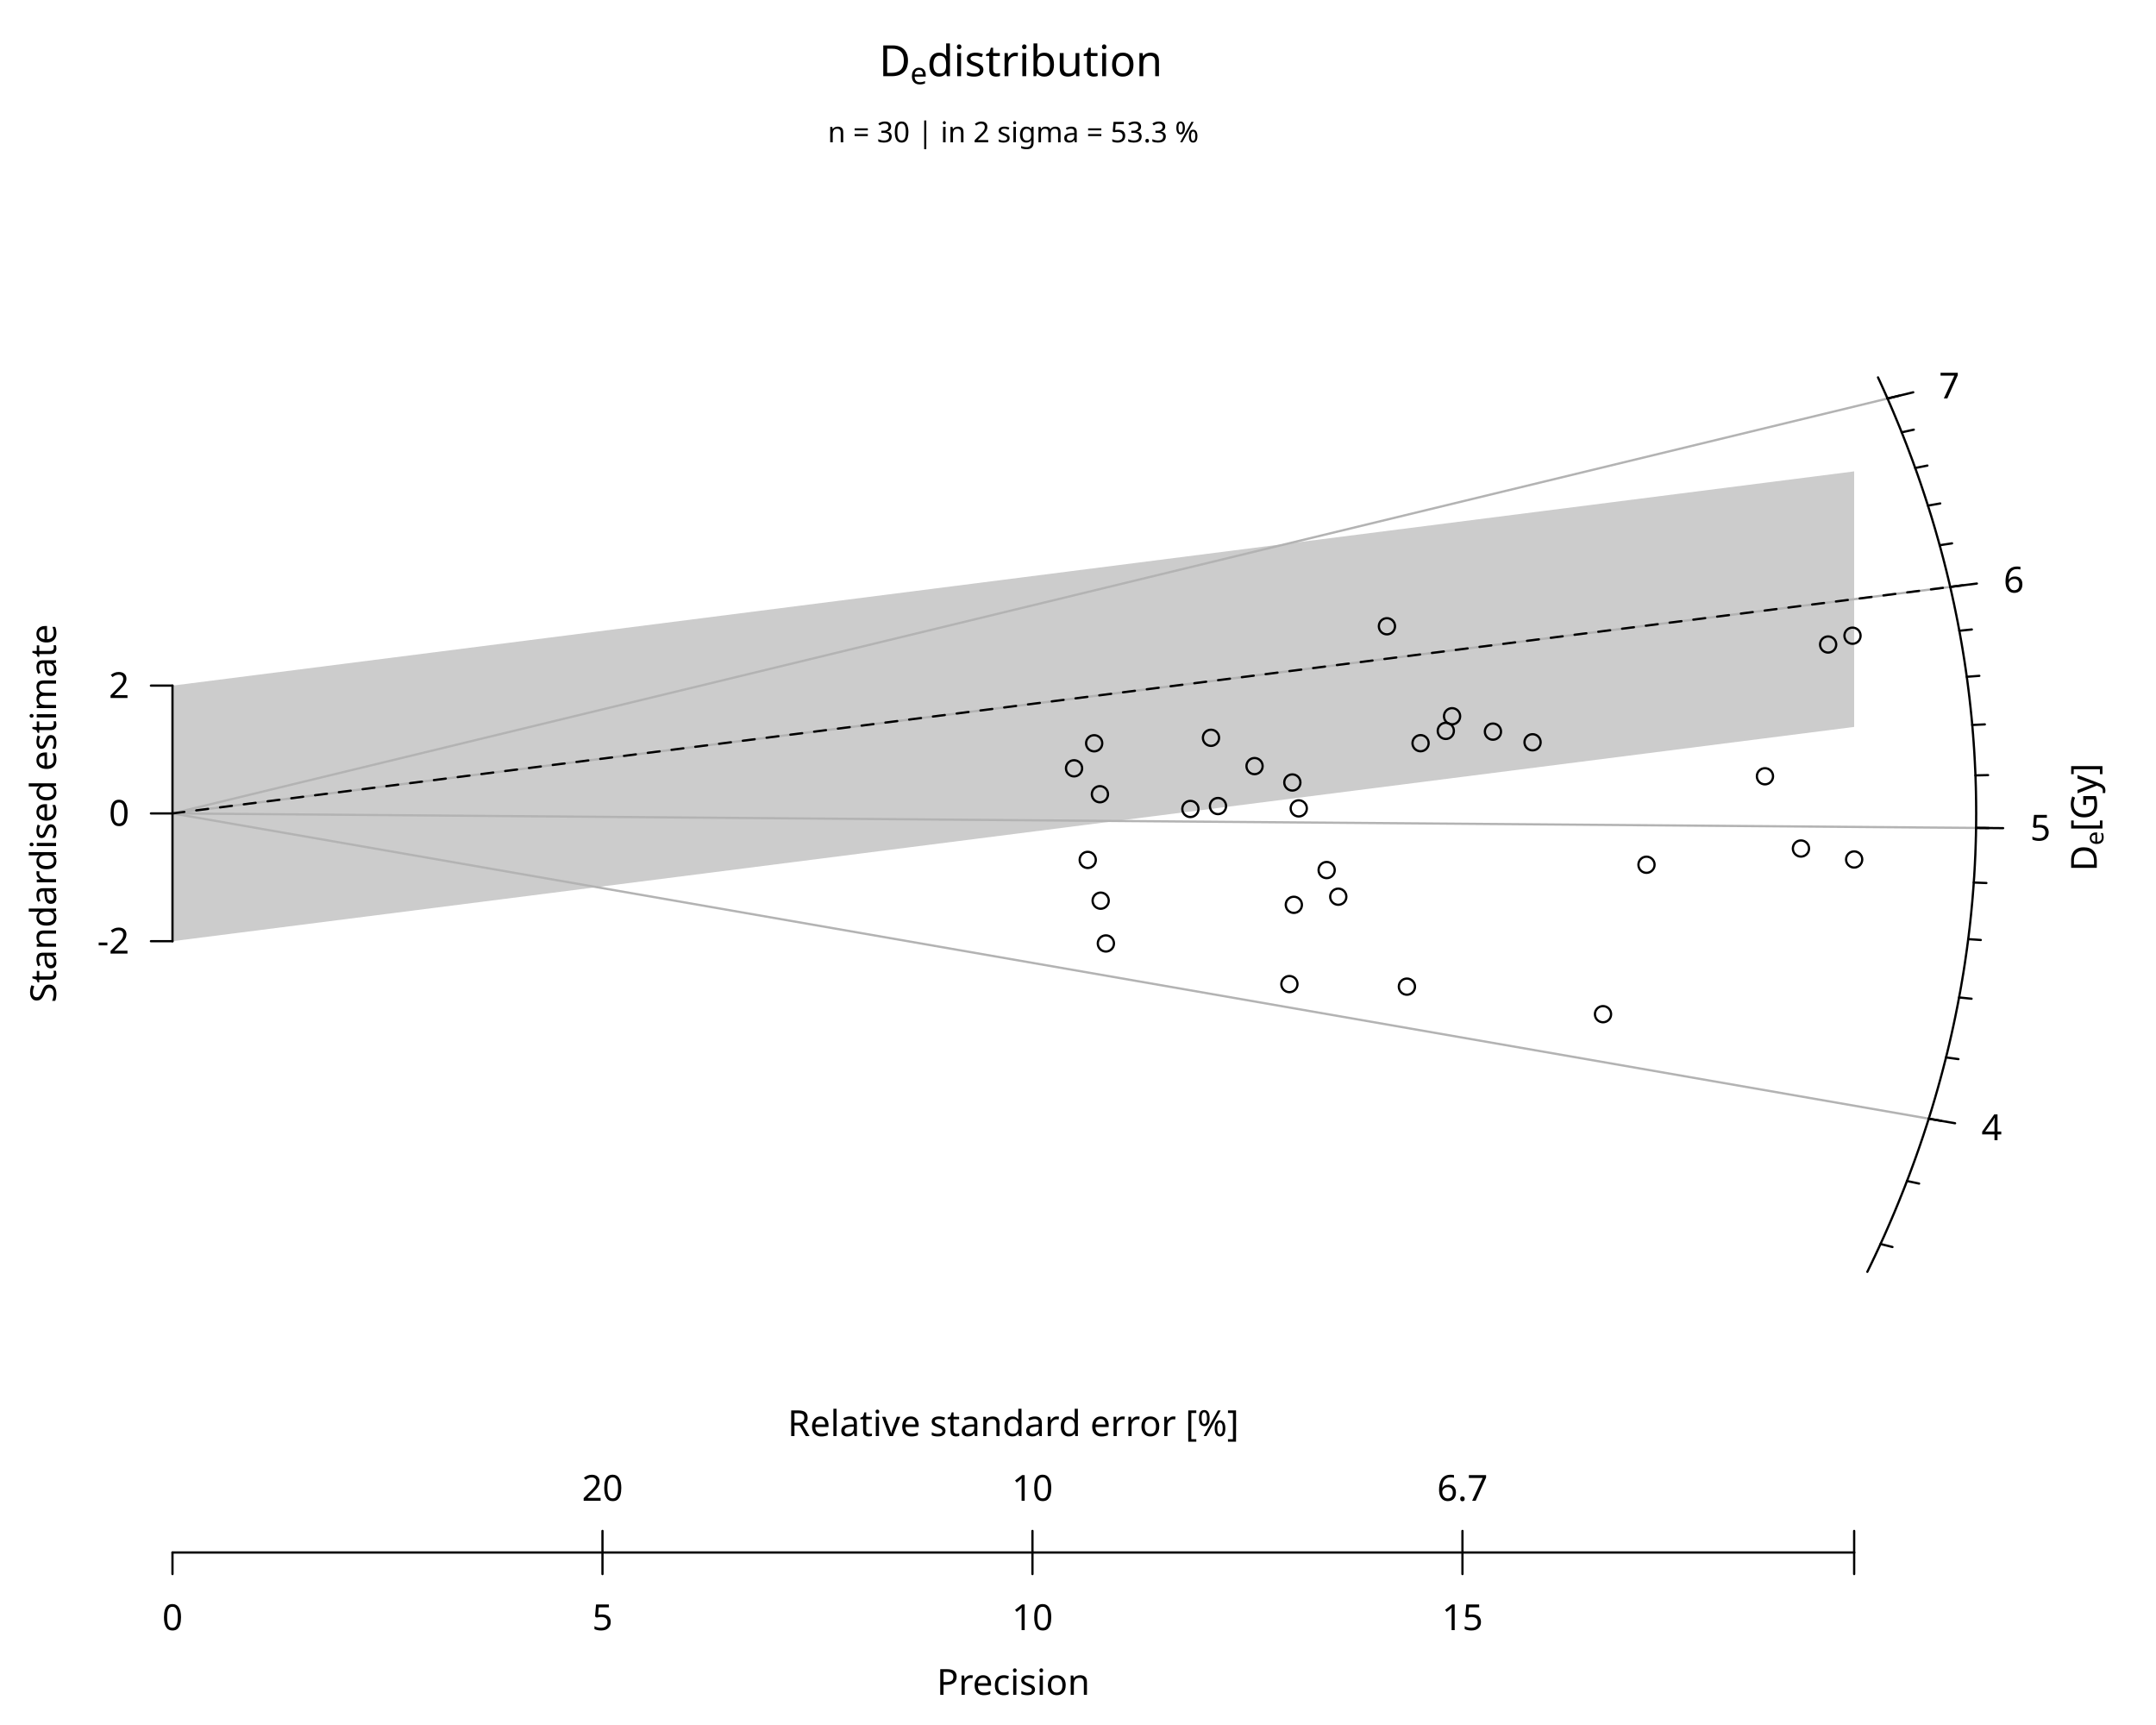
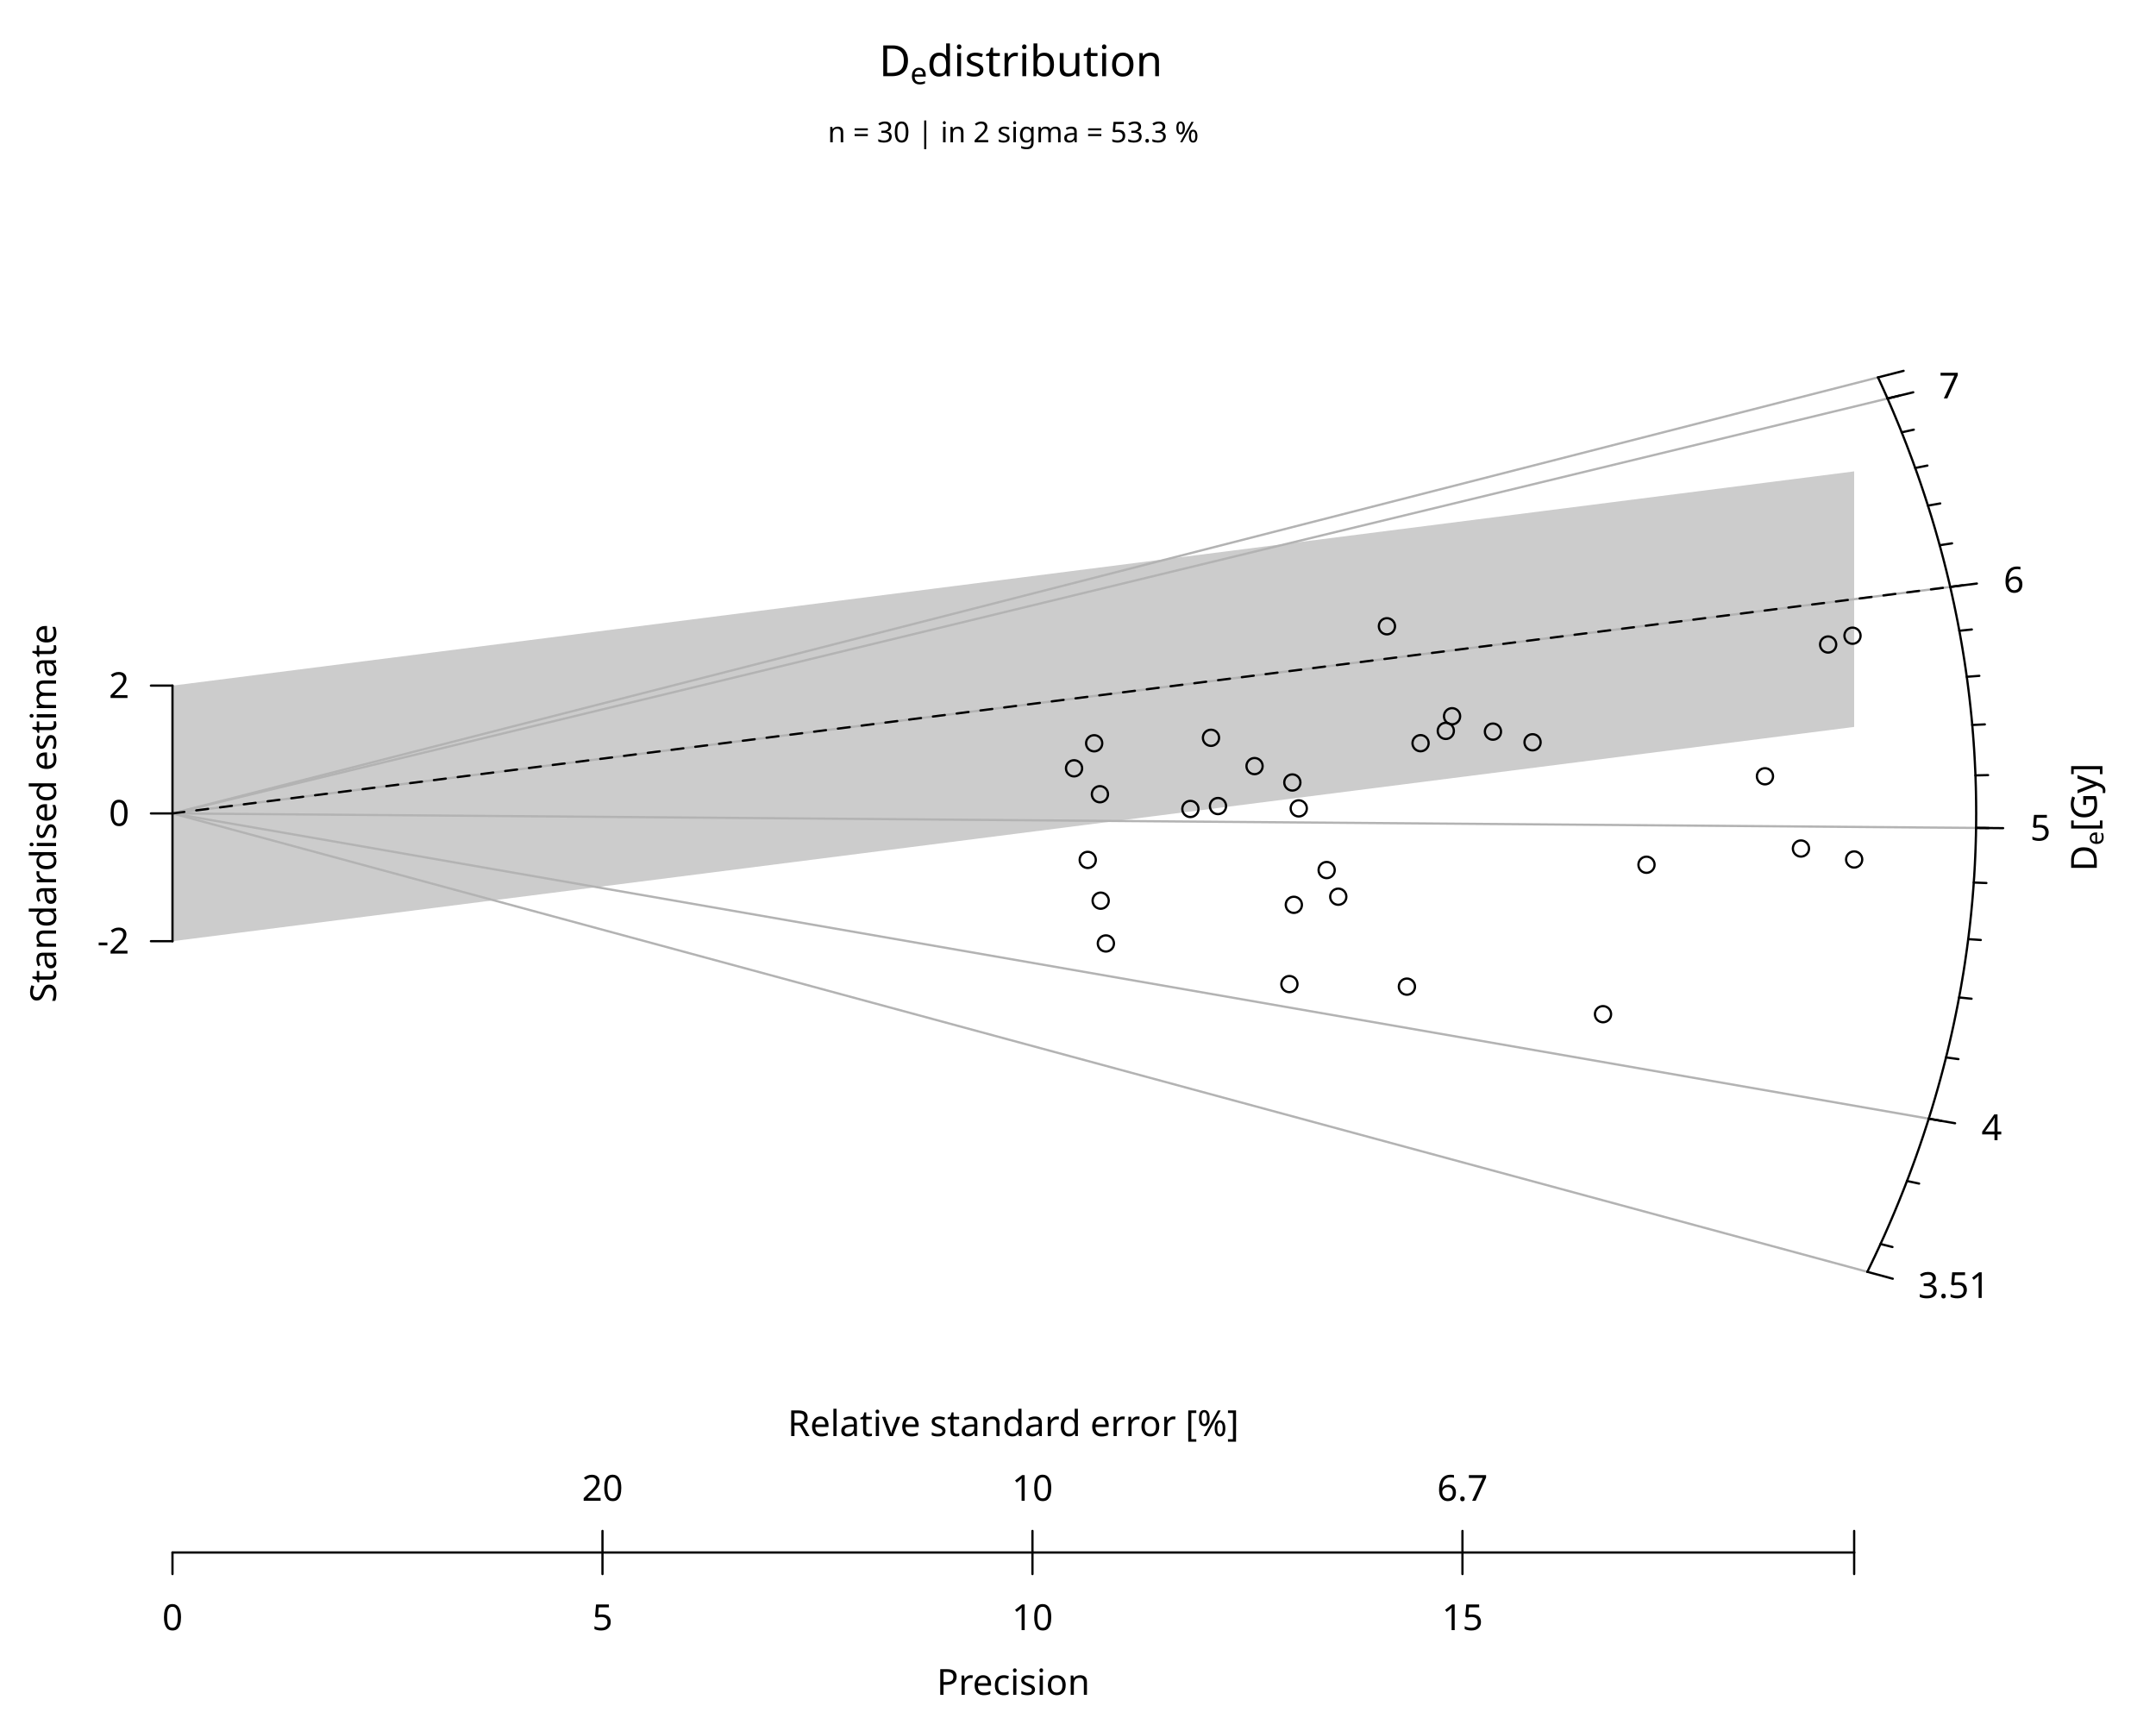
<svg xmlns="http://www.w3.org/2000/svg" class="svglite" data-engine-version="2.0" width="720.00pt" height="576.00pt" viewBox="0 0 720.00 576.00">
  <defs>
    <style type="text/css">
    .svglite line, .svglite polyline, .svglite polygon, .svglite path, .svglite rect, .svglite circle {
      fill: none;
      stroke: #000000;
      stroke-linecap: round;
      stroke-linejoin: round;
      stroke-miterlimit: 10.00;
    }
  </style>
  </defs>
  <rect width="100%" height="100%" style="stroke: none; fill: #FFFFFF;" />
  <defs>
    <clipPath id="cpMC4wMHw3MjAuMDB8MC4wMHw1NzYuMDA=">
      <rect x="0.00" y="0.00" width="720.00" height="576.00" />
    </clipPath>
  </defs>
  <g clip-path="url(#cpMC4wMHw3MjAuMDB8MC4wMHw1NzYuMDA=)">
    <text transform="translate(18.72,271.61) rotate(-90)" text-anchor="middle" style="font-size: 12.00px; font-family: sans;" textLength="119.42px" lengthAdjust="spacingAndGlyphs">Standardised estimate</text>
    <polygon points="57.60,314.28 57.60,228.94 619.20,157.40 619.20,242.73 " style="stroke-width: 0.75; stroke: none; fill: #CCCCCC;" />
+     <polyline points="57.60,271.61 623.60,424.68 " style="stroke-width: 0.75; stroke: #B3B3B3;" />
+     <polyline points="57.60,271.61 627.16,126.02 " style="stroke-width: 0.75; stroke: #B3B3B3;" />
    <polyline points="57.60,271.61 644.11,373.54 " style="stroke-width: 0.75; stroke: #B3B3B3;" />
    <polyline points="57.60,271.61 659.91,276.45 " style="stroke-width: 0.75; stroke: #B3B3B3;" />
    <polyline points="57.60,271.61 651.28,195.98 " style="stroke-width: 0.75; stroke: #B3B3B3;" />
    <polyline points="57.60,271.61 630.34,133.07 " style="stroke-width: 0.75; stroke: #B3B3B3;" />
    <polyline points="57.60,271.61 651.28,195.98 " style="stroke-width: 0.75; stroke-dasharray: 4.00,4.00;" />
-     <polygon points="623.60,424.68 623.86,424.15 624.11,423.63 624.37,423.10 624.63,422.57 624.88,422.04 625.14,421.51 625.39,420.98 625.64,420.44 625.90,419.91 626.15,419.38 626.40,418.84 626.65,418.31 626.90,417.77 627.15,417.24 627.40,416.70 627.65,416.16 627.89,415.62 628.14,415.08 628.38,414.54 628.63,414.00 628.87,413.46 629.12,412.92 629.36,412.38 629.60,411.83 629.84,411.29 630.08,410.74 630.32,410.20 630.56,409.65 630.80,409.10 631.04,408.56 631.27,408.01 631.51,407.46 631.75,406.91 631.98,406.36 632.21,405.81 632.45,405.26 632.68,404.71 632.91,404.15 633.14,403.60 633.37,403.04 633.60,402.49 633.83,401.93 634.06,401.38 634.28,400.82 634.51,400.26 634.73,399.70 634.96,399.15 635.18,398.59 635.40,398.03 635.63,397.47 635.85,396.90 636.07,396.34 636.29,395.78 636.50,395.22 636.72,394.65 636.94,394.09 637.16,393.52 637.37,392.96 637.59,392.39 637.80,391.82 638.01,391.25 638.22,390.69 638.43,390.12 638.64,389.55 638.85,388.98 639.06,388.41 639.27,387.83 639.48,387.26 639.68,386.69 639.89,386.12 640.09,385.54 640.29,384.97 640.50,384.39 640.70,383.82 640.90,383.24 641.10,382.66 641.30,382.09 641.49,381.51 641.69,380.93 641.89,380.35 642.08,379.77 642.28,379.19 642.47,378.61 642.66,378.03 642.85,377.44 643.04,376.86 643.23,376.28 643.42,375.69 643.61,375.11 643.80,374.52 643.98,373.94 644.17,373.35 644.35,372.77 644.53,372.18 644.71,371.59 644.90,371.00 645.08,370.41 645.26,369.82 645.43,369.23 645.61,368.64 645.79,368.05 645.96,367.46 646.14,366.87 646.31,366.28 646.48,365.68 646.65,365.09 646.82,364.50 646.99,363.90 647.16,363.31 647.33,362.71 647.49,362.11 647.66,361.52 647.82,360.92 647.99,360.32 648.15,359.72 648.31,359.13 648.47,358.53 648.63,357.93 648.79,357.33 648.95,356.73 649.10,356.12 649.26,355.52 649.41,354.92 649.57,354.32 649.72,353.72 649.87,353.11 650.02,352.51 650.17,351.90 650.32,351.30 650.46,350.69 650.61,350.09 650.75,349.48 650.90,348.88 651.04,348.27 651.18,347.66 651.32,347.05 651.46,346.44 651.60,345.84 651.74,345.23 651.87,344.62 652.01,344.01 652.14,343.40 652.28,342.79 652.41,342.17 652.54,341.56 652.67,340.95 652.80,340.34 652.93,339.73 653.05,339.11 653.18,338.50 653.30,337.88 653.42,337.27 653.55,336.66 653.67,336.04 653.79,335.42 653.91,334.81 654.02,334.19 654.14,333.58 654.26,332.96 654.37,332.34 654.48,331.72 654.60,331.11 654.71,330.49 654.82,329.87 654.93,329.25 655.03,328.63 655.14,328.01 655.25,327.39 655.35,326.77 655.45,326.15 655.56,325.53 655.66,324.91 655.76,324.28 655.86,323.66 655.95,323.04 656.05,322.42 656.15,321.79 656.24,321.17 656.33,320.55 656.42,319.92 656.51,319.30 656.60,318.68 656.69,318.05 656.78,317.43 656.87,316.80 656.95,316.18 657.03,315.55 657.12,314.92 657.20,314.30 657.28,313.67 657.36,313.04 657.44,312.42 657.51,311.79 657.59,311.16 657.66,310.53 657.74,309.91 657.81,309.28 657.88,308.65 657.95,308.02 658.02,307.39 658.08,306.76 658.15,306.13 658.22,305.51 658.28,304.88 658.34,304.25 658.40,303.62 658.46,302.99 658.52,302.35 658.58,301.72 658.64,301.09 658.69,300.46 658.75,299.83 658.80,299.20 658.85,298.57 658.90,297.94 658.95,297.31 659.00,296.67 659.05,296.04 659.09,295.41 659.14,294.78 659.18,294.14 659.22,293.51 659.27,292.88 659.31,292.25 659.34,291.61 659.38,290.98 659.42,290.35 659.45,289.71 659.49,289.08 659.52,288.45 659.55,287.81 659.58,287.18 659.61,286.54 659.64,285.91 659.67,285.28 659.69,284.64 659.71,284.01 659.74,283.37 659.76,282.74 659.78,282.10 659.80,281.47 659.82,280.84 659.83,280.20 659.85,279.57 659.87,278.93 659.88,278.30 659.89,277.66 659.90,277.03 659.91,276.39 659.92,275.76 659.93,275.12 659.93,274.49 659.94,273.85 659.94,273.22 659.94,272.58 659.95,271.95 659.95,271.31 659.94,270.68 659.94,270.04 659.94,269.41 659.93,268.77 659.93,268.14 659.92,267.50 659.91,266.87 659.90,266.23 659.89,265.60 659.88,264.96 659.87,264.33 659.85,263.69 659.84,263.06 659.82,262.42 659.80,261.79 659.78,261.15 659.76,260.52 659.74,259.89 659.72,259.25 659.69,258.62 659.67,257.98 659.64,257.35 659.61,256.71 659.58,256.08 659.55,255.45 659.52,254.81 659.49,254.18 659.45,253.55 659.42,252.91 659.38,252.28 659.35,251.65 659.31,251.01 659.27,250.38 659.23,249.75 659.18,249.11 659.14,248.48 659.10,247.85 659.05,247.22 659.00,246.59 658.95,245.95 658.91,245.32 658.85,244.69 658.80,244.06 658.75,243.43 658.70,242.80 658.64,242.16 658.58,241.53 658.53,240.90 658.47,240.27 658.41,239.64 658.35,239.01 658.28,238.38 658.22,237.75 658.15,237.12 658.09,236.49 658.02,235.87 657.95,235.24 657.88,234.61 657.81,233.98 657.74,233.35 657.67,232.72 657.59,232.10 657.52,231.47 657.44,230.84 657.36,230.21 657.28,229.59 657.20,228.96 657.12,228.33 657.04,227.71 656.96,227.08 656.87,226.46 656.78,225.83 656.70,225.21 656.61,224.58 656.52,223.96 656.43,223.33 656.34,222.71 656.24,222.09 656.15,221.46 656.06,220.84 655.96,220.22 655.86,219.60 655.76,218.97 655.66,218.35 655.56,217.73 655.46,217.11 655.36,216.49 655.25,215.87 655.15,215.25 655.04,214.63 654.93,214.01 654.82,213.39 654.71,212.77 654.60,212.15 654.49,211.53 654.38,210.92 654.26,210.30 654.15,209.68 654.03,209.07 653.91,208.45 653.80,207.83 653.68,207.22 653.55,206.60 653.43,205.99 653.31,205.37 653.18,204.76 653.06,204.15 652.93,203.53 652.80,202.92 652.68,202.31 652.55,201.69 652.42,201.08 652.28,200.47 652.15,199.86 652.02,199.25 651.88,198.64 651.75,198.03 651.61,197.42 651.47,196.81 651.33,196.20 651.19,195.60 651.05,194.99 650.91,194.38 650.76,193.77 650.62,193.17 650.47,192.56 650.32,191.96 650.18,191.35 650.03,190.75 649.88,190.14 649.73,189.54 649.57,188.94 649.42,188.34 649.27,187.73 649.11,187.13 648.96,186.53 648.80,185.93 648.64,185.33 648.48,184.73 648.32,184.13 648.16,183.53 648.00,182.93 647.83,182.34 647.67,181.74 647.50,181.14 647.34,180.55 647.17,179.95 647.00,179.36 646.83,178.76 646.66,178.17 646.49,177.57 646.32,176.98 646.15,176.39 645.97,175.79 645.80,175.20 645.62,174.61 645.44,174.02 645.27,173.43 645.09,172.84 644.91,172.25 644.73,171.66 644.54,171.08 644.36,170.49 644.18,169.90 643.99,169.32 643.81,168.73 643.62,168.15 643.43,167.56 643.24,166.98 643.05,166.39 642.86,165.81 642.67,165.23 642.48,164.65 642.29,164.07 642.09,163.49 641.90,162.91 641.70,162.33 641.51,161.75 641.31,161.17 641.11,160.59 640.91,160.02 640.71,159.44 640.51,158.86 640.31,158.29 640.10,157.71 639.90,157.14 639.69,156.57 639.49,155.99 639.28,155.42 639.07,154.85 638.87,154.28 638.66,153.71 638.45,153.14 638.24,152.57 638.02,152.00 637.81,151.43 637.60,150.87 637.38,150.30 637.17,149.73 636.95,149.17 636.74,148.60 636.52,148.04 636.30,147.48 636.08,146.91 635.86,146.35 635.64,145.79 635.42,145.23 635.19,144.67 634.97,144.11 634.75,143.55 634.52,142.99 634.30,142.43 634.07,141.88 633.84,141.32 633.61,140.76 633.38,140.21 633.15,139.66 632.92,139.10 632.69,138.55 632.46,138.00 632.23,137.44 631.99,136.89 631.76,136.34 631.52,135.79 631.29,135.24 631.05,134.70 630.81,134.15 630.58,133.60 630.34,133.06 630.10,132.51 629.86,131.97 629.62,131.42 629.37,130.88 629.13,130.33 628.89,129.79 628.64,129.25 628.40,128.71 628.15,128.17 627.91,127.63 627.66,127.09 627.41,126.55 627.16,126.02 1180.80,126.02 1180.80,424.68 " style="stroke-width: 0.75; stroke: none; fill: #FFFFFF;" />
+     <polygon points="623.60,424.68 623.86,424.15 624.11,423.63 624.37,423.10 624.63,422.57 624.88,422.04 625.14,421.51 625.39,420.98 625.64,420.44 625.90,419.91 626.15,419.38 626.40,418.84 626.65,418.31 626.90,417.77 627.15,417.24 627.40,416.70 627.65,416.16 627.89,415.62 628.14,415.08 628.38,414.54 628.63,414.00 628.87,413.46 629.12,412.92 629.36,412.38 629.60,411.83 629.84,411.29 630.08,410.74 630.32,410.20 630.56,409.65 630.80,409.10 631.04,408.56 631.27,408.01 631.51,407.46 631.75,406.91 631.98,406.36 632.21,405.81 632.45,405.26 632.68,404.71 632.91,404.15 633.14,403.60 633.37,403.04 633.60,402.49 633.83,401.93 634.06,401.38 634.28,400.82 634.51,400.26 634.73,399.70 634.96,399.15 635.18,398.59 635.40,398.03 635.63,397.47 635.85,396.90 636.07,396.34 636.29,395.78 636.50,395.22 636.72,394.65 636.94,394.09 637.16,393.52 637.37,392.96 637.59,392.39 637.80,391.82 638.01,391.25 638.22,390.69 638.43,390.12 638.64,389.55 638.85,388.98 639.06,388.41 639.27,387.83 639.48,387.26 639.68,386.69 639.89,386.12 640.09,385.54 640.29,384.97 640.50,384.39 640.70,383.82 640.90,383.24 641.10,382.66 641.30,382.09 641.49,381.51 641.69,380.93 641.89,380.35 642.08,379.77 642.28,379.19 642.47,378.61 642.66,378.03 642.85,377.44 643.04,376.86 643.23,376.28 643.42,375.69 643.61,375.11 643.80,374.52 643.98,373.94 644.17,373.35 644.35,372.77 644.53,372.18 644.71,371.59 644.90,371.00 645.08,370.41 645.26,369.82 645.43,369.23 645.61,368.64 645.79,368.05 645.96,367.46 646.14,366.87 646.31,366.28 646.48,365.68 646.65,365.09 646.82,364.50 646.99,363.90 647.16,363.31 647.33,362.71 647.49,362.11 647.66,361.52 647.82,360.92 647.99,360.32 648.15,359.72 648.31,359.13 648.47,358.53 648.63,357.93 648.79,357.33 648.95,356.73 649.10,356.13 649.26,355.52 649.41,354.92 649.57,354.32 649.72,353.72 649.87,353.11 650.02,352.51 650.17,351.90 650.32,351.30 650.46,350.69 650.61,350.09 650.75,349.48 650.90,348.88 651.04,348.27 651.18,347.66 651.32,347.05 651.46,346.44 651.60,345.84 651.74,345.23 651.87,344.62 652.01,344.01 652.14,343.40 652.28,342.79 652.41,342.17 652.54,341.56 652.67,340.95 652.80,340.34 652.92,339.73 653.05,339.11 653.18,338.50 653.30,337.88 653.42,337.27 653.55,336.66 653.67,336.04 653.79,335.42 653.91,334.81 654.02,334.19 654.14,333.58 654.26,332.96 654.37,332.34 654.48,331.72 654.60,331.11 654.71,330.49 654.82,329.87 654.93,329.25 655.03,328.63 655.14,328.01 655.25,327.39 655.35,326.77 655.45,326.15 655.56,325.53 655.66,324.91 655.76,324.28 655.86,323.66 655.95,323.04 656.05,322.42 656.15,321.79 656.24,321.17 656.33,320.55 656.42,319.92 656.51,319.30 656.60,318.68 656.69,318.05 656.78,317.43 656.87,316.80 656.95,316.18 657.03,315.55 657.12,314.92 657.20,314.30 657.28,313.67 657.36,313.04 657.44,312.42 657.51,311.79 657.59,311.16 657.66,310.53 657.74,309.91 657.81,309.28 657.88,308.65 657.95,308.02 658.02,307.39 658.08,306.76 658.15,306.13 658.22,305.51 658.28,304.88 658.34,304.25 658.40,303.62 658.46,302.99 658.52,302.35 658.58,301.72 658.64,301.09 658.69,300.46 658.75,299.83 658.80,299.20 658.85,298.57 658.90,297.94 658.95,297.31 659.00,296.67 659.05,296.04 659.09,295.41 659.14,294.78 659.18,294.14 659.22,293.51 659.27,292.88 659.31,292.25 659.34,291.61 659.38,290.98 659.42,290.35 659.45,289.71 659.49,289.08 659.52,288.45 659.55,287.81 659.58,287.18 659.61,286.54 659.64,285.91 659.66,285.28 659.69,284.64 659.71,284.01 659.74,283.37 659.76,282.74 659.78,282.10 659.80,281.47 659.82,280.84 659.83,280.20 659.85,279.57 659.87,278.93 659.88,278.30 659.89,277.66 659.90,277.03 659.91,276.39 659.92,275.76 659.93,275.12 659.93,274.49 659.94,273.85 659.94,273.22 659.94,272.58 659.95,271.95 659.95,271.31 659.94,270.68 659.94,270.04 659.94,269.41 659.93,268.77 659.93,268.14 659.92,267.50 659.91,266.87 659.90,266.23 659.89,265.60 659.88,264.96 659.87,264.33 659.85,263.69 659.84,263.06 659.82,262.42 659.80,261.79 659.78,261.15 659.76,260.52 659.74,259.89 659.72,259.25 659.69,258.62 659.67,257.98 659.64,257.35 659.61,256.71 659.58,256.08 659.55,255.45 659.52,254.81 659.49,254.18 659.45,253.55 659.42,252.91 659.38,252.28 659.35,251.65 659.31,251.01 659.27,250.38 659.23,249.75 659.18,249.11 659.14,248.48 659.10,247.85 659.05,247.22 659.00,246.59 658.95,245.95 658.91,245.32 658.85,244.69 658.80,244.06 658.75,243.43 658.70,242.80 658.64,242.16 658.58,241.53 658.53,240.90 658.47,240.27 658.41,239.64 658.35,239.01 658.28,238.38 658.22,237.75 658.15,237.12 658.09,236.49 658.02,235.87 657.95,235.24 657.88,234.61 657.81,233.98 657.74,233.35 657.67,232.72 657.59,232.10 657.52,231.47 657.44,230.84 657.36,230.21 657.28,229.59 657.20,228.96 657.12,228.33 657.04,227.71 656.96,227.08 656.87,226.46 656.78,225.83 656.70,225.21 656.61,224.58 656.52,223.96 656.43,223.33 656.34,222.71 656.24,222.09 656.15,221.46 656.06,220.84 655.96,220.22 655.86,219.60 655.76,218.97 655.66,218.35 655.56,217.73 655.46,217.11 655.36,216.49 655.25,215.87 655.15,215.25 655.04,214.63 654.93,214.01 654.82,213.39 654.71,212.77 654.60,212.15 654.49,211.53 654.38,210.92 654.26,210.30 654.15,209.68 654.03,209.07 653.91,208.45 653.80,207.83 653.68,207.22 653.55,206.60 653.43,205.99 653.31,205.37 653.18,204.76 653.06,204.15 652.93,203.53 652.80,202.92 652.68,202.31 652.55,201.69 652.42,201.08 652.28,200.47 652.15,199.86 652.02,199.25 651.88,198.64 651.75,198.03 651.61,197.42 651.47,196.81 651.33,196.20 651.19,195.60 651.05,194.99 650.91,194.38 650.76,193.77 650.62,193.17 650.47,192.56 650.32,191.96 650.18,191.35 650.03,190.75 649.88,190.14 649.73,189.54 649.57,188.94 649.42,188.34 649.27,187.73 649.11,187.13 648.96,186.53 648.80,185.93 648.64,185.33 648.48,184.73 648.32,184.13 648.16,183.53 648.00,182.93 647.83,182.34 647.67,181.74 647.50,181.14 647.34,180.55 647.17,179.95 647.00,179.35 646.83,178.76 646.66,178.17 646.49,177.57 646.32,176.98 646.15,176.39 645.97,175.79 645.80,175.20 645.62,174.61 645.44,174.02 645.27,173.43 645.09,172.84 644.91,172.25 644.73,171.66 644.54,171.08 644.36,170.49 644.18,169.90 643.99,169.32 643.81,168.73 643.62,168.15 643.43,167.56 643.24,166.98 643.05,166.39 642.86,165.81 642.67,165.23 642.48,164.65 642.29,164.07 642.09,163.49 641.90,162.91 641.70,162.33 641.51,161.75 641.31,161.17 641.11,160.59 640.91,160.02 640.71,159.44 640.51,158.86 640.31,158.29 640.10,157.71 639.90,157.14 639.69,156.57 639.49,155.99 639.28,155.42 639.07,154.85 638.87,154.28 638.66,153.71 638.45,153.14 638.24,152.57 638.02,152.00 637.81,151.43 637.60,150.87 637.38,150.30 637.17,149.73 636.95,149.17 636.74,148.60 636.52,148.04 636.30,147.48 636.08,146.91 635.86,146.35 635.64,145.79 635.42,145.23 635.19,144.67 634.97,144.11 634.75,143.55 634.52,142.99 634.30,142.43 634.07,141.88 633.84,141.32 633.61,140.76 633.38,140.21 633.15,139.66 632.92,139.10 632.69,138.55 632.46,138.00 632.23,137.44 631.99,136.89 631.76,136.34 631.52,135.79 631.29,135.24 631.05,134.70 630.81,134.15 630.58,133.60 630.34,133.06 630.10,132.51 629.86,131.96 629.62,131.42 629.37,130.88 629.13,130.33 628.89,129.79 628.64,129.25 628.40,128.71 628.15,128.17 627.91,127.63 627.66,127.09 627.41,126.55 627.16,126.02 1180.80,126.02 1180.80,424.68 " style="stroke-width: 0.75; stroke: none; fill: #FFFFFF;" />
    <text x="293.58" y="25.44" style="font-size: 14.40px; font-family: sans;" textLength="10.40px" lengthAdjust="spacingAndGlyphs">D</text>
    <text x="303.98" y="28.10" style="font-size: 10.08px; font-family: sans;" textLength="5.61px" lengthAdjust="spacingAndGlyphs">e</text>
    <text x="309.59" y="25.44" style="font-size: 14.40px; font-family: sans;" textLength="73.64px" lengthAdjust="spacingAndGlyphs"> distribution</text>
    <line x1="57.60" y1="518.40" x2="488.39" y2="518.40" style="stroke-width: 0.75;" />
    <line x1="57.60" y1="518.40" x2="57.60" y2="525.60" style="stroke-width: 0.75;" />
    <line x1="201.20" y1="518.40" x2="201.20" y2="525.60" style="stroke-width: 0.75;" />
    <line x1="344.79" y1="518.40" x2="344.79" y2="525.60" style="stroke-width: 0.75;" />
    <line x1="488.39" y1="518.40" x2="488.39" y2="525.60" style="stroke-width: 0.75;" />
    <text x="57.60" y="544.32" text-anchor="middle" style="font-size: 12.00px; font-family: sans;" textLength="6.67px" lengthAdjust="spacingAndGlyphs">0</text>
    <text x="201.20" y="544.32" text-anchor="middle" style="font-size: 12.00px; font-family: sans;" textLength="6.67px" lengthAdjust="spacingAndGlyphs">5</text>
    <text x="344.79" y="544.32" text-anchor="middle" style="font-size: 12.00px; font-family: sans;" textLength="13.35px" lengthAdjust="spacingAndGlyphs">10</text>
    <text x="488.39" y="544.32" text-anchor="middle" style="font-size: 12.00px; font-family: sans;" textLength="13.35px" lengthAdjust="spacingAndGlyphs">15</text>
    <polyline points="488.39,518.40 619.20,518.40 " style="stroke-width: 0.75;" />
    <line x1="619.20" y1="518.40" x2="619.20" y2="511.20" style="stroke-width: 0.75;" />
    <line x1="619.20" y1="518.40" x2="619.20" y2="525.60" style="stroke-width: 0.75;" />
    <text x="338.40" y="479.52" text-anchor="middle" style="font-size: 12.00px; font-family: sans;" textLength="142.74px" lengthAdjust="spacingAndGlyphs">Relative standard error [%]</text>
    <text x="338.40" y="565.92" text-anchor="middle" style="font-size: 12.00px; font-family: sans;" textLength="49.36px" lengthAdjust="spacingAndGlyphs">Precision</text>
    <line x1="201.20" y1="518.40" x2="201.20" y2="511.20" style="stroke-width: 0.75;" />
    <line x1="344.79" y1="518.40" x2="344.79" y2="511.20" style="stroke-width: 0.75;" />
    <line x1="488.39" y1="518.40" x2="488.39" y2="511.20" style="stroke-width: 0.75;" />
    <text x="201.20" y="501.12" text-anchor="middle" style="font-size: 12.00px; font-family: sans;" textLength="13.35px" lengthAdjust="spacingAndGlyphs">20</text>
    <text x="344.79" y="501.12" text-anchor="middle" style="font-size: 12.00px; font-family: sans;" textLength="13.35px" lengthAdjust="spacingAndGlyphs">10</text>
    <text x="488.39" y="501.12" text-anchor="middle" style="font-size: 12.00px; font-family: sans;" textLength="16.68px" lengthAdjust="spacingAndGlyphs">6.7</text>
    <polyline points="628.00,415.38 631.99,416.39 " style="stroke-width: 0.75;" />
    <polyline points="636.84,394.35 640.89,395.21 " style="stroke-width: 0.75;" />
    <polyline points="644.11,373.54 648.21,374.25 " style="stroke-width: 0.75;" />
    <polyline points="649.88,353.08 654.02,353.65 " style="stroke-width: 0.75;" />
    <polyline points="654.24,333.06 658.41,333.49 " style="stroke-width: 0.75;" />
    <polyline points="657.29,313.58 661.49,313.87 " style="stroke-width: 0.75;" />
    <polyline points="659.14,294.69 663.36,294.85 " style="stroke-width: 0.75;" />
    <polyline points="659.91,276.45 664.13,276.49 " style="stroke-width: 0.75;" />
    <polyline points="659.70,258.91 663.92,258.82 " style="stroke-width: 0.75;" />
    <polyline points="658.63,242.08 662.84,241.88 " style="stroke-width: 0.75;" />
    <polyline points="656.81,225.99 661.00,225.67 " style="stroke-width: 0.75;" />
    <polyline points="654.32,210.62 658.50,210.19 " style="stroke-width: 0.75;" />
    <polyline points="651.28,195.98 655.43,195.45 " style="stroke-width: 0.75;" />
    <polyline points="647.76,182.06 651.89,181.43 " style="stroke-width: 0.75;" />
    <polyline points="643.84,168.83 647.94,168.11 " style="stroke-width: 0.75;" />
    <polyline points="639.59,156.27 643.66,155.46 " style="stroke-width: 0.75;" />
    <polyline points="635.07,144.36 639.11,143.47 " style="stroke-width: 0.75;" />
    <polyline points="630.34,133.07 634.35,132.10 " style="stroke-width: 0.75;" />
+     <polyline points="623.60,424.68 632.09,426.98 " style="stroke-width: 0.75;" />
+     <polyline points="627.16,126.02 635.71,123.83 " style="stroke-width: 0.75;" />
    <polyline points="644.11,373.54 652.90,375.07 " style="stroke-width: 0.75;" />
    <polyline points="659.91,276.45 668.95,276.53 " style="stroke-width: 0.75;" />
    <polyline points="651.28,195.98 660.18,194.85 " style="stroke-width: 0.75;" />
    <polyline points="630.34,133.07 638.93,130.99 " style="stroke-width: 0.75;" />
-     <polyline points="623.60,424.68 623.86,424.15 624.11,423.63 624.37,423.10 624.63,422.57 624.88,422.04 625.14,421.51 625.39,420.98 625.64,420.44 625.90,419.91 626.15,419.38 626.40,418.84 626.65,418.31 626.90,417.77 627.15,417.24 627.40,416.70 627.65,416.16 627.89,415.62 628.14,415.08 628.38,414.54 628.63,414.00 628.87,413.46 629.12,412.92 629.36,412.38 629.60,411.83 629.84,411.29 630.08,410.74 630.32,410.20 630.56,409.65 630.80,409.10 631.04,408.56 631.27,408.01 631.51,407.46 631.75,406.91 631.98,406.36 632.21,405.81 632.45,405.26 632.68,404.71 632.91,404.15 633.14,403.60 633.37,403.04 633.60,402.49 633.83,401.93 634.06,401.38 634.28,400.82 634.51,400.26 634.73,399.70 634.96,399.15 635.18,398.59 635.40,398.03 635.63,397.47 635.85,396.90 636.07,396.34 636.29,395.78 636.50,395.22 636.72,394.65 636.94,394.09 637.16,393.52 637.37,392.96 637.59,392.39 637.80,391.82 638.01,391.25 638.22,390.69 638.43,390.12 638.64,389.55 638.85,388.98 639.06,388.41 639.27,387.83 639.48,387.26 639.68,386.69 639.89,386.12 640.09,385.54 640.29,384.97 640.50,384.39 640.70,383.82 640.90,383.24 641.10,382.66 641.30,382.09 641.49,381.51 641.69,380.93 641.89,380.35 642.08,379.77 642.28,379.19 642.47,378.61 642.66,378.03 642.85,377.44 643.04,376.86 643.23,376.28 643.42,375.69 643.61,375.11 643.80,374.52 643.98,373.94 644.17,373.35 644.35,372.77 644.53,372.18 644.71,371.59 644.90,371.00 645.08,370.41 645.26,369.82 645.43,369.23 645.61,368.64 645.79,368.05 645.96,367.46 646.14,366.87 646.31,366.28 646.48,365.68 646.65,365.09 646.82,364.50 646.99,363.90 647.16,363.31 647.33,362.71 647.49,362.11 647.66,361.52 647.82,360.92 647.99,360.32 648.15,359.72 648.31,359.13 648.47,358.53 648.63,357.93 648.79,357.33 648.95,356.73 649.10,356.12 649.26,355.52 649.41,354.92 649.57,354.32 649.72,353.72 649.87,353.11 650.02,352.51 650.17,351.90 650.32,351.30 650.46,350.69 650.61,350.09 650.75,349.48 650.90,348.88 651.04,348.27 651.18,347.66 651.32,347.05 651.46,346.44 651.60,345.84 651.74,345.23 651.87,344.62 652.01,344.01 652.14,343.40 652.28,342.79 652.41,342.17 652.54,341.56 652.67,340.95 652.80,340.34 652.93,339.73 653.05,339.11 653.18,338.50 653.30,337.88 653.42,337.27 653.55,336.66 653.67,336.04 653.79,335.42 653.91,334.81 654.02,334.19 654.14,333.58 654.26,332.96 654.37,332.34 654.48,331.72 654.60,331.11 654.71,330.49 654.82,329.87 654.93,329.25 655.03,328.63 655.14,328.01 655.25,327.39 655.35,326.77 655.45,326.15 655.56,325.53 655.66,324.91 655.76,324.28 655.86,323.66 655.95,323.04 656.05,322.42 656.15,321.79 656.24,321.17 656.33,320.55 656.42,319.92 656.51,319.30 656.60,318.68 656.69,318.05 656.78,317.43 656.87,316.80 656.95,316.18 657.03,315.55 657.12,314.92 657.20,314.30 657.28,313.67 657.36,313.04 657.44,312.42 657.51,311.79 657.59,311.16 657.66,310.53 657.74,309.91 657.81,309.28 657.88,308.65 657.95,308.02 658.02,307.39 658.08,306.76 658.15,306.13 658.22,305.51 658.28,304.88 658.34,304.25 658.40,303.62 658.46,302.99 658.52,302.35 658.58,301.72 658.64,301.09 658.69,300.46 658.75,299.83 658.80,299.20 658.85,298.57 658.90,297.94 658.95,297.31 659.00,296.67 659.05,296.04 659.09,295.41 659.14,294.78 659.18,294.14 659.22,293.51 659.27,292.88 659.31,292.25 659.34,291.61 659.38,290.98 659.42,290.35 659.45,289.71 659.49,289.08 659.52,288.45 659.55,287.81 659.58,287.18 659.61,286.54 659.64,285.91 659.67,285.28 659.69,284.64 659.71,284.01 659.74,283.37 659.76,282.74 659.78,282.10 659.80,281.47 659.82,280.84 659.83,280.20 659.85,279.57 659.87,278.93 659.88,278.30 659.89,277.66 659.90,277.03 659.91,276.39 659.92,275.76 659.93,275.12 659.93,274.49 659.94,273.85 659.94,273.22 659.94,272.58 659.95,271.95 659.95,271.31 659.94,270.68 659.94,270.04 659.94,269.41 659.93,268.77 659.93,268.14 659.92,267.50 659.91,266.87 659.90,266.23 659.89,265.60 659.88,264.96 659.87,264.33 659.85,263.69 659.84,263.06 659.82,262.42 659.80,261.79 659.78,261.15 659.76,260.52 659.74,259.89 659.72,259.25 659.69,258.62 659.67,257.98 659.64,257.35 659.61,256.71 659.58,256.08 659.55,255.45 659.52,254.81 659.49,254.18 659.45,253.55 659.42,252.91 659.38,252.28 659.35,251.65 659.31,251.01 659.27,250.38 659.23,249.75 659.18,249.11 659.14,248.48 659.10,247.85 659.05,247.22 659.00,246.59 658.95,245.95 658.91,245.32 658.85,244.69 658.80,244.06 658.75,243.43 658.70,242.80 658.64,242.16 658.58,241.53 658.53,240.90 658.47,240.27 658.41,239.64 658.35,239.01 658.28,238.38 658.22,237.75 658.15,237.12 658.09,236.49 658.02,235.87 657.95,235.24 657.88,234.61 657.81,233.98 657.74,233.35 657.67,232.72 657.59,232.10 657.52,231.47 657.44,230.84 657.36,230.21 657.28,229.59 657.20,228.96 657.12,228.33 657.04,227.71 656.96,227.08 656.87,226.46 656.78,225.83 656.70,225.21 656.61,224.58 656.52,223.96 656.43,223.33 656.34,222.71 656.24,222.09 656.15,221.46 656.06,220.84 655.96,220.22 655.86,219.60 655.76,218.97 655.66,218.35 655.56,217.73 655.46,217.11 655.36,216.49 655.25,215.87 655.15,215.25 655.04,214.63 654.93,214.01 654.82,213.39 654.71,212.77 654.60,212.15 654.49,211.53 654.38,210.92 654.26,210.30 654.15,209.68 654.03,209.07 653.91,208.45 653.80,207.83 653.68,207.22 653.55,206.60 653.43,205.99 653.31,205.37 653.18,204.76 653.06,204.15 652.93,203.53 652.80,202.92 652.68,202.31 652.55,201.69 652.42,201.08 652.28,200.47 652.15,199.86 652.02,199.25 651.88,198.64 651.75,198.03 651.61,197.42 651.47,196.81 651.33,196.20 651.19,195.60 651.05,194.99 650.91,194.38 650.76,193.77 650.62,193.17 650.47,192.56 650.32,191.96 650.18,191.35 650.03,190.75 649.88,190.14 649.73,189.54 649.57,188.94 649.42,188.34 649.27,187.73 649.11,187.13 648.96,186.53 648.80,185.93 648.64,185.33 648.48,184.73 648.32,184.13 648.16,183.53 648.00,182.93 647.83,182.34 647.67,181.74 647.50,181.14 647.34,180.55 647.17,179.95 647.00,179.36 646.83,178.76 646.66,178.17 646.49,177.57 646.32,176.98 646.15,176.39 645.97,175.79 645.80,175.20 645.62,174.61 645.44,174.02 645.27,173.43 645.09,172.84 644.91,172.25 644.73,171.66 644.54,171.08 644.36,170.49 644.18,169.90 643.99,169.32 643.81,168.73 643.62,168.15 643.43,167.56 643.24,166.98 643.05,166.39 642.86,165.81 642.67,165.23 642.48,164.65 642.29,164.07 642.09,163.49 641.90,162.91 641.70,162.33 641.51,161.75 641.31,161.17 641.11,160.59 640.91,160.02 640.71,159.44 640.51,158.86 640.31,158.29 640.10,157.71 639.90,157.14 639.69,156.57 639.49,155.99 639.28,155.42 639.07,154.85 638.87,154.28 638.66,153.71 638.45,153.14 638.24,152.57 638.02,152.00 637.81,151.43 637.60,150.87 637.38,150.30 637.17,149.73 636.95,149.17 636.74,148.60 636.52,148.04 636.30,147.48 636.08,146.91 635.86,146.35 635.64,145.79 635.42,145.23 635.19,144.67 634.97,144.11 634.75,143.55 634.52,142.99 634.30,142.43 634.07,141.88 633.84,141.32 633.61,140.76 633.38,140.21 633.15,139.66 632.92,139.10 632.69,138.55 632.46,138.00 632.23,137.44 631.99,136.89 631.76,136.34 631.52,135.79 631.29,135.24 631.05,134.70 630.81,134.15 630.58,133.60 630.34,133.06 630.10,132.51 629.86,131.97 629.62,131.42 629.37,130.88 629.13,130.33 628.89,129.79 628.64,129.25 628.40,128.71 628.15,128.17 627.91,127.63 627.66,127.09 627.41,126.55 627.16,126.02 " style="stroke-width: 0.75;" />
+     <polyline points="623.60,424.68 623.86,424.15 624.11,423.63 624.37,423.10 624.63,422.57 624.88,422.04 625.14,421.51 625.39,420.98 625.64,420.44 625.90,419.91 626.15,419.38 626.40,418.84 626.65,418.31 626.90,417.77 627.15,417.24 627.40,416.70 627.65,416.16 627.89,415.62 628.14,415.08 628.38,414.54 628.63,414.00 628.87,413.46 629.12,412.92 629.36,412.38 629.60,411.83 629.84,411.29 630.08,410.74 630.32,410.20 630.56,409.65 630.80,409.10 631.04,408.56 631.27,408.01 631.51,407.46 631.75,406.91 631.98,406.36 632.21,405.81 632.45,405.26 632.68,404.71 632.91,404.15 633.14,403.60 633.37,403.04 633.60,402.49 633.83,401.93 634.06,401.38 634.28,400.82 634.51,400.26 634.73,399.70 634.96,399.15 635.18,398.59 635.40,398.03 635.63,397.47 635.85,396.90 636.07,396.34 636.29,395.78 636.50,395.22 636.72,394.65 636.94,394.09 637.16,393.52 637.37,392.96 637.59,392.39 637.80,391.82 638.01,391.25 638.22,390.69 638.43,390.12 638.64,389.55 638.85,388.98 639.06,388.41 639.27,387.83 639.48,387.26 639.68,386.69 639.89,386.12 640.09,385.54 640.29,384.97 640.50,384.39 640.70,383.82 640.90,383.24 641.10,382.66 641.30,382.09 641.49,381.51 641.69,380.93 641.89,380.35 642.08,379.77 642.28,379.19 642.47,378.61 642.66,378.03 642.85,377.44 643.04,376.86 643.23,376.28 643.42,375.69 643.61,375.11 643.80,374.52 643.98,373.94 644.17,373.35 644.35,372.77 644.53,372.18 644.71,371.59 644.90,371.00 645.08,370.41 645.26,369.82 645.43,369.23 645.61,368.64 645.79,368.05 645.96,367.46 646.14,366.87 646.31,366.28 646.48,365.68 646.65,365.09 646.82,364.50 646.99,363.90 647.16,363.31 647.33,362.71 647.49,362.11 647.66,361.52 647.82,360.92 647.99,360.32 648.15,359.72 648.31,359.13 648.47,358.53 648.63,357.93 648.79,357.33 648.95,356.73 649.10,356.13 649.26,355.52 649.41,354.92 649.57,354.32 649.72,353.72 649.87,353.11 650.02,352.51 650.17,351.90 650.32,351.30 650.46,350.69 650.61,350.09 650.75,349.48 650.90,348.88 651.04,348.27 651.18,347.66 651.32,347.05 651.46,346.44 651.60,345.84 651.74,345.23 651.87,344.62 652.01,344.01 652.14,343.40 652.28,342.79 652.41,342.17 652.54,341.56 652.67,340.95 652.80,340.34 652.92,339.73 653.05,339.11 653.18,338.50 653.30,337.88 653.42,337.27 653.55,336.66 653.67,336.04 653.79,335.42 653.91,334.81 654.02,334.19 654.14,333.58 654.26,332.96 654.37,332.34 654.48,331.72 654.60,331.11 654.71,330.49 654.82,329.87 654.93,329.25 655.03,328.63 655.14,328.01 655.25,327.39 655.35,326.77 655.45,326.15 655.56,325.53 655.66,324.91 655.76,324.28 655.86,323.66 655.95,323.04 656.05,322.42 656.15,321.79 656.24,321.17 656.33,320.55 656.42,319.92 656.51,319.30 656.60,318.68 656.69,318.05 656.78,317.43 656.87,316.80 656.95,316.18 657.03,315.55 657.12,314.92 657.20,314.30 657.28,313.67 657.36,313.04 657.44,312.42 657.51,311.79 657.59,311.16 657.66,310.53 657.74,309.91 657.81,309.28 657.88,308.65 657.95,308.02 658.02,307.39 658.08,306.76 658.15,306.13 658.22,305.51 658.28,304.88 658.34,304.25 658.40,303.62 658.46,302.99 658.52,302.35 658.58,301.72 658.64,301.09 658.69,300.46 658.75,299.83 658.80,299.20 658.85,298.57 658.90,297.94 658.95,297.31 659.00,296.67 659.05,296.04 659.09,295.41 659.14,294.78 659.18,294.14 659.22,293.51 659.27,292.88 659.31,292.25 659.34,291.61 659.38,290.98 659.42,290.35 659.45,289.71 659.49,289.08 659.52,288.45 659.55,287.81 659.58,287.18 659.61,286.54 659.64,285.91 659.66,285.28 659.69,284.64 659.71,284.01 659.74,283.37 659.76,282.74 659.78,282.10 659.80,281.47 659.82,280.84 659.83,280.20 659.85,279.57 659.87,278.93 659.88,278.30 659.89,277.66 659.90,277.03 659.91,276.39 659.92,275.76 659.93,275.12 659.93,274.49 659.94,273.85 659.94,273.22 659.94,272.58 659.95,271.95 659.95,271.31 659.94,270.68 659.94,270.04 659.94,269.41 659.93,268.77 659.93,268.14 659.92,267.50 659.91,266.87 659.90,266.23 659.89,265.60 659.88,264.96 659.87,264.33 659.85,263.69 659.84,263.06 659.82,262.42 659.80,261.79 659.78,261.15 659.76,260.52 659.74,259.89 659.72,259.25 659.69,258.62 659.67,257.98 659.64,257.35 659.61,256.71 659.58,256.08 659.55,255.45 659.52,254.81 659.49,254.18 659.45,253.55 659.42,252.91 659.38,252.28 659.35,251.65 659.31,251.01 659.27,250.38 659.23,249.75 659.18,249.11 659.14,248.48 659.10,247.85 659.05,247.22 659.00,246.59 658.95,245.95 658.91,245.32 658.85,244.69 658.80,244.06 658.75,243.43 658.70,242.80 658.64,242.16 658.58,241.53 658.53,240.90 658.47,240.27 658.41,239.64 658.35,239.01 658.28,238.38 658.22,237.75 658.15,237.12 658.09,236.49 658.02,235.87 657.95,235.24 657.88,234.61 657.81,233.98 657.74,233.35 657.67,232.72 657.59,232.10 657.52,231.47 657.44,230.84 657.36,230.21 657.28,229.59 657.20,228.96 657.12,228.33 657.04,227.71 656.96,227.08 656.87,226.46 656.78,225.83 656.70,225.21 656.61,224.58 656.52,223.96 656.43,223.33 656.34,222.71 656.24,222.09 656.15,221.46 656.06,220.84 655.96,220.22 655.86,219.60 655.76,218.97 655.66,218.35 655.56,217.73 655.46,217.11 655.36,216.49 655.25,215.87 655.15,215.25 655.04,214.63 654.93,214.01 654.82,213.39 654.71,212.77 654.60,212.15 654.49,211.53 654.38,210.92 654.26,210.30 654.15,209.68 654.03,209.07 653.91,208.45 653.80,207.83 653.68,207.22 653.55,206.60 653.43,205.99 653.31,205.37 653.18,204.76 653.06,204.15 652.93,203.53 652.80,202.92 652.68,202.31 652.55,201.69 652.42,201.08 652.28,200.47 652.15,199.86 652.02,199.25 651.88,198.64 651.75,198.03 651.61,197.42 651.47,196.81 651.33,196.20 651.19,195.60 651.05,194.99 650.91,194.38 650.76,193.77 650.62,193.17 650.47,192.56 650.32,191.96 650.18,191.35 650.03,190.75 649.88,190.14 649.73,189.54 649.57,188.94 649.42,188.34 649.27,187.73 649.11,187.13 648.96,186.53 648.80,185.93 648.64,185.33 648.48,184.73 648.32,184.13 648.16,183.53 648.00,182.93 647.83,182.34 647.67,181.74 647.50,181.14 647.34,180.55 647.17,179.95 647.00,179.35 646.83,178.76 646.66,178.17 646.49,177.57 646.32,176.98 646.15,176.39 645.97,175.79 645.80,175.20 645.62,174.61 645.44,174.02 645.27,173.43 645.09,172.84 644.91,172.25 644.73,171.66 644.54,171.08 644.36,170.49 644.18,169.90 643.99,169.32 643.81,168.73 643.62,168.15 643.43,167.56 643.24,166.98 643.05,166.39 642.86,165.81 642.67,165.23 642.48,164.65 642.29,164.07 642.09,163.49 641.90,162.91 641.70,162.33 641.51,161.75 641.31,161.17 641.11,160.59 640.91,160.02 640.71,159.44 640.51,158.86 640.31,158.29 640.10,157.71 639.90,157.14 639.69,156.57 639.49,155.99 639.28,155.42 639.07,154.85 638.87,154.28 638.66,153.71 638.45,153.14 638.24,152.57 638.02,152.00 637.81,151.43 637.60,150.87 637.38,150.30 637.17,149.73 636.95,149.17 636.74,148.60 636.52,148.04 636.30,147.48 636.08,146.91 635.86,146.35 635.64,145.79 635.42,145.23 635.19,144.67 634.97,144.11 634.75,143.55 634.52,142.99 634.30,142.43 634.07,141.88 633.84,141.32 633.61,140.76 633.38,140.21 633.15,139.66 632.92,139.10 632.69,138.55 632.46,138.00 632.23,137.44 631.99,136.89 631.76,136.34 631.52,135.79 631.29,135.24 631.05,134.70 630.81,134.15 630.58,133.60 630.34,133.06 630.10,132.51 629.86,131.96 629.62,131.42 629.37,130.88 629.13,130.33 628.89,129.79 628.64,129.25 628.40,128.71 628.15,128.17 627.91,127.63 627.66,127.09 627.41,126.55 627.16,126.02 " style="stroke-width: 0.75;" />
+     <text x="640.58" y="433.41" style="font-size: 12.00px; font-family: sans;" textLength="23.36px" lengthAdjust="spacingAndGlyphs">3.51</text>
    <text x="661.70" y="380.73" style="font-size: 12.00px; font-family: sans;" textLength="6.67px" lengthAdjust="spacingAndGlyphs">4</text>
    <text x="677.98" y="280.67" style="font-size: 12.00px; font-family: sans;" textLength="6.67px" lengthAdjust="spacingAndGlyphs">5</text>
    <text x="669.09" y="197.85" style="font-size: 12.00px; font-family: sans;" textLength="6.67px" lengthAdjust="spacingAndGlyphs">6</text>
    <text x="647.52" y="133.04" style="font-size: 12.00px; font-family: sans;" textLength="6.67px" lengthAdjust="spacingAndGlyphs">7</text>
    <text transform="translate(700.23,290.95) rotate(-90)" style="font-size: 12.00px; font-family: sans;" textLength="8.67px" lengthAdjust="spacingAndGlyphs">D</text>
    <text transform="translate(702.45,282.28) rotate(-90)" style="font-size: 8.40px; font-family: sans;" textLength="4.67px" lengthAdjust="spacingAndGlyphs">e</text>
    <text transform="translate(700.23,277.61) rotate(-90)" style="font-size: 12.00px; font-family: sans;" textLength="25.34px" lengthAdjust="spacingAndGlyphs"> [Gy]</text>
    <circle cx="365.40" cy="248.19" r="2.70" style="stroke-width: 0.75;" />
    <circle cx="482.83" cy="244.05" r="2.70" style="stroke-width: 0.75;" />
    <circle cx="397.53" cy="270.12" r="2.70" style="stroke-width: 0.75;" />
    <circle cx="469.84" cy="329.45" r="2.70" style="stroke-width: 0.75;" />
    <circle cx="463.17" cy="209.12" r="2.70" style="stroke-width: 0.75;" />
    <circle cx="618.65" cy="212.27" r="2.70" style="stroke-width: 0.75;" />
    <circle cx="443.04" cy="290.52" r="2.70" style="stroke-width: 0.75;" />
    <circle cx="589.41" cy="259.21" r="2.70" style="stroke-width: 0.75;" />
    <circle cx="367.57" cy="300.75" r="2.70" style="stroke-width: 0.75;" />
    <circle cx="484.92" cy="239.16" r="2.70" style="stroke-width: 0.75;" />
    <circle cx="498.57" cy="244.30" r="2.70" style="stroke-width: 0.75;" />
    <circle cx="430.60" cy="328.60" r="2.70" style="stroke-width: 0.75;" />
    <circle cx="418.96" cy="255.81" r="2.70" style="stroke-width: 0.75;" />
    <circle cx="406.75" cy="269.15" r="2.70" style="stroke-width: 0.75;" />
    <circle cx="535.33" cy="338.65" r="2.70" style="stroke-width: 0.75;" />
    <circle cx="474.40" cy="248.16" r="2.70" style="stroke-width: 0.75;" />
    <circle cx="404.41" cy="246.36" r="2.70" style="stroke-width: 0.75;" />
    <circle cx="358.68" cy="256.55" r="2.70" style="stroke-width: 0.75;" />
    <circle cx="446.92" cy="299.42" r="2.70" style="stroke-width: 0.75;" />
    <circle cx="549.85" cy="288.75" r="2.70" style="stroke-width: 0.75;" />
    <circle cx="363.25" cy="287.13" r="2.70" style="stroke-width: 0.75;" />
    <circle cx="601.43" cy="283.33" r="2.70" style="stroke-width: 0.75;" />
    <circle cx="369.31" cy="315.03" r="2.70" style="stroke-width: 0.75;" />
    <circle cx="433.72" cy="269.93" r="2.70" style="stroke-width: 0.75;" />
    <circle cx="432.08" cy="302.13" r="2.70" style="stroke-width: 0.75;" />
    <circle cx="619.20" cy="286.99" r="2.70" style="stroke-width: 0.75;" />
    <circle cx="431.58" cy="261.28" r="2.70" style="stroke-width: 0.75;" />
    <circle cx="511.80" cy="247.86" r="2.70" style="stroke-width: 0.75;" />
    <circle cx="610.51" cy="215.21" r="2.70" style="stroke-width: 0.75;" />
    <circle cx="367.32" cy="265.20" r="2.70" style="stroke-width: 0.75;" />
    <line x1="57.60" y1="314.28" x2="57.60" y2="228.94" style="stroke-width: 0.75;" />
    <line x1="57.60" y1="314.28" x2="50.40" y2="314.28" style="stroke-width: 0.75;" />
    <line x1="57.60" y1="271.61" x2="50.40" y2="271.61" style="stroke-width: 0.75;" />
    <line x1="57.60" y1="228.94" x2="50.40" y2="228.94" style="stroke-width: 0.75;" />
    <text x="43.20" y="318.41" text-anchor="end" style="font-size: 12.00px; font-family: sans;" textLength="10.67px" lengthAdjust="spacingAndGlyphs">-2</text>
    <text x="43.20" y="275.74" text-anchor="end" style="font-size: 12.00px; font-family: sans;" textLength="6.67px" lengthAdjust="spacingAndGlyphs">0</text>
    <text x="43.20" y="233.07" text-anchor="end" style="font-size: 12.00px; font-family: sans;" textLength="6.67px" lengthAdjust="spacingAndGlyphs">2</text>
    <text x="338.40" y="47.52" text-anchor="middle" style="font-size: 9.60px; font-family: sans;" textLength="119.38px" lengthAdjust="spacingAndGlyphs">n = 30 | in 2 sigma = 53.3 %</text>
  </g>
</svg>
